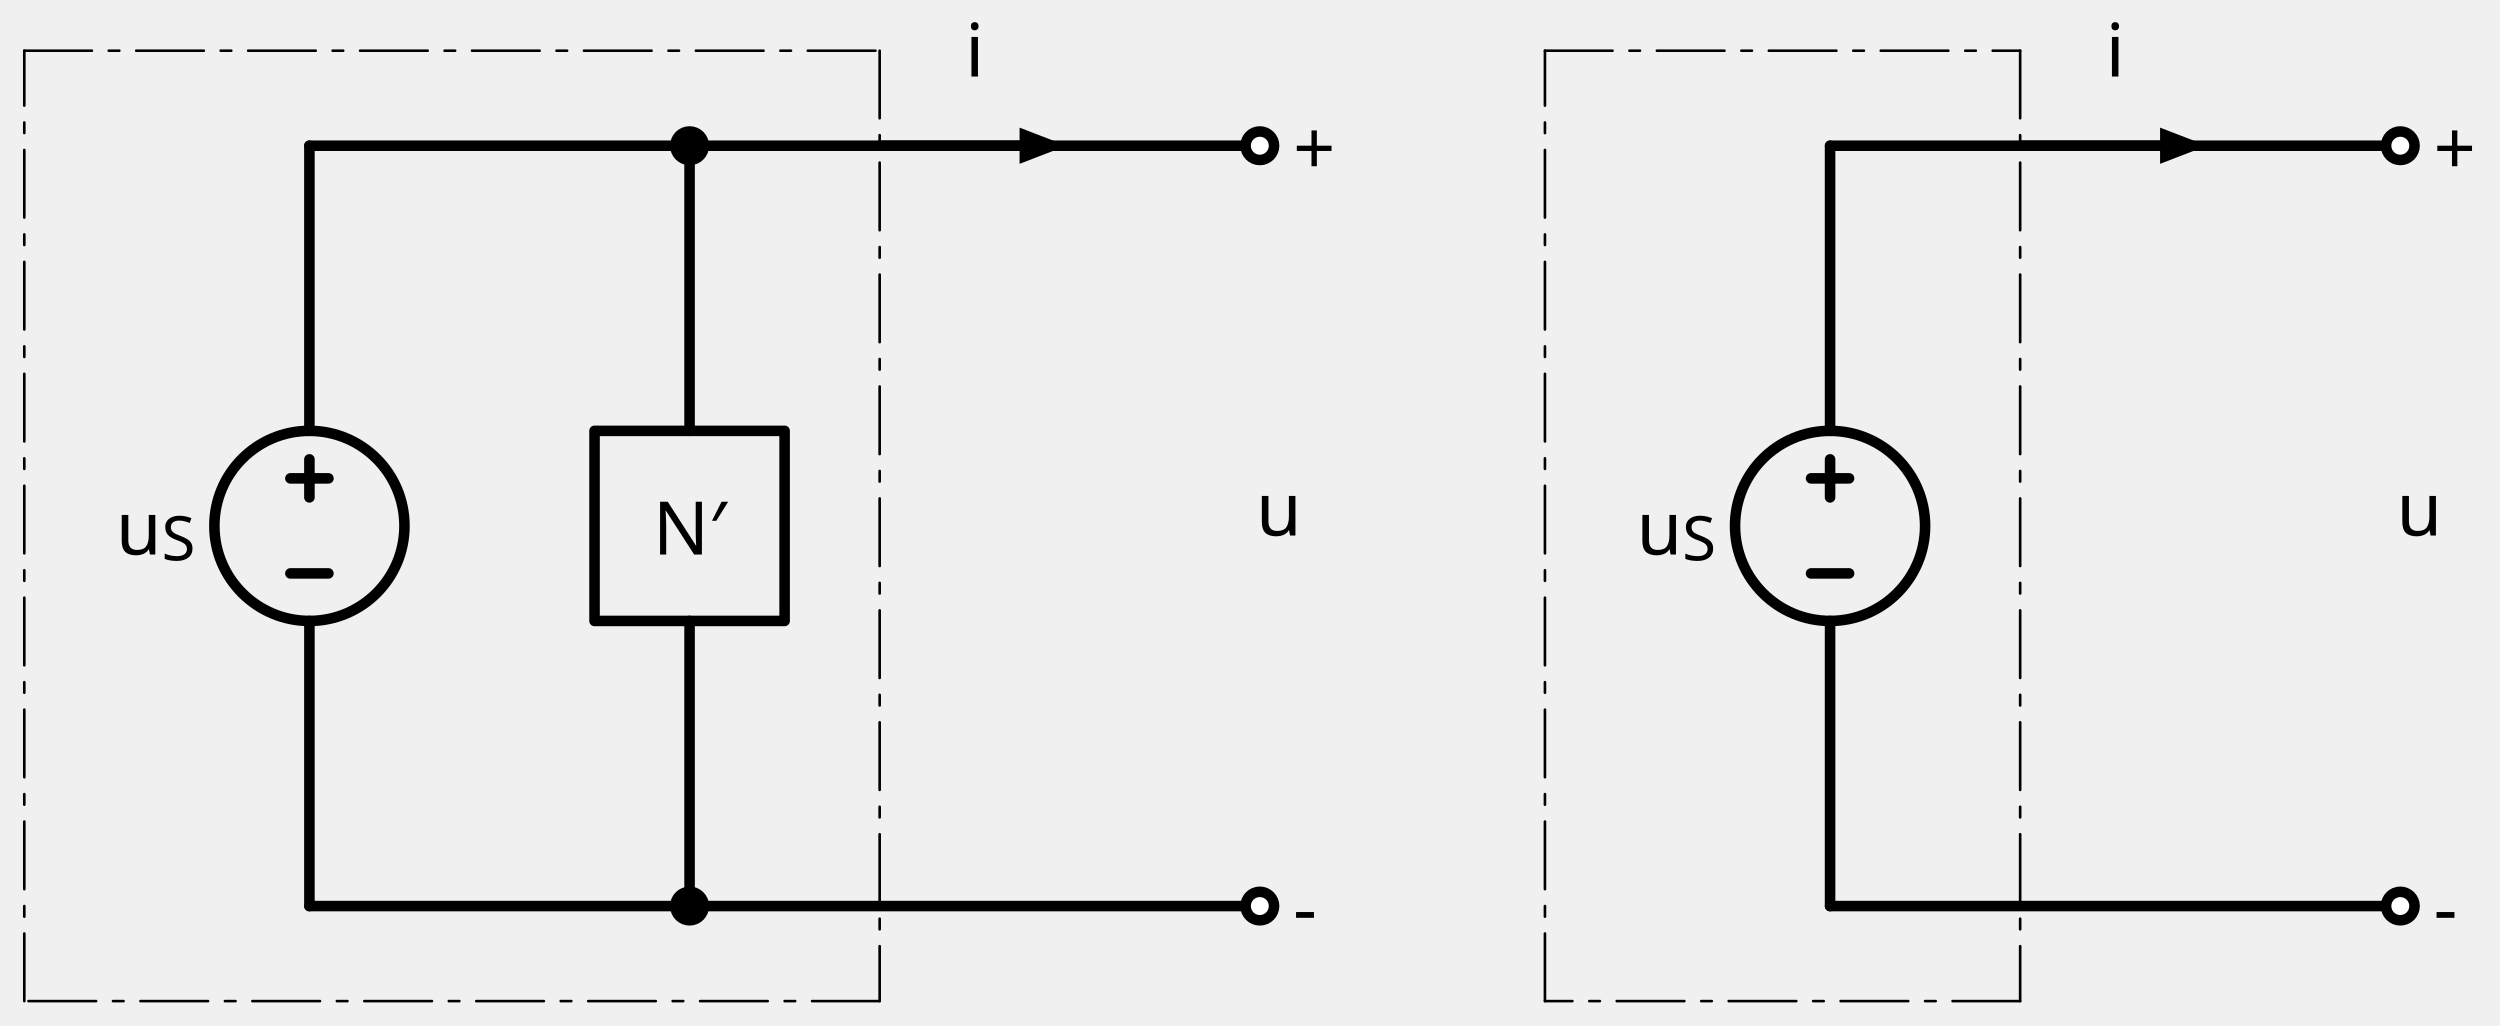
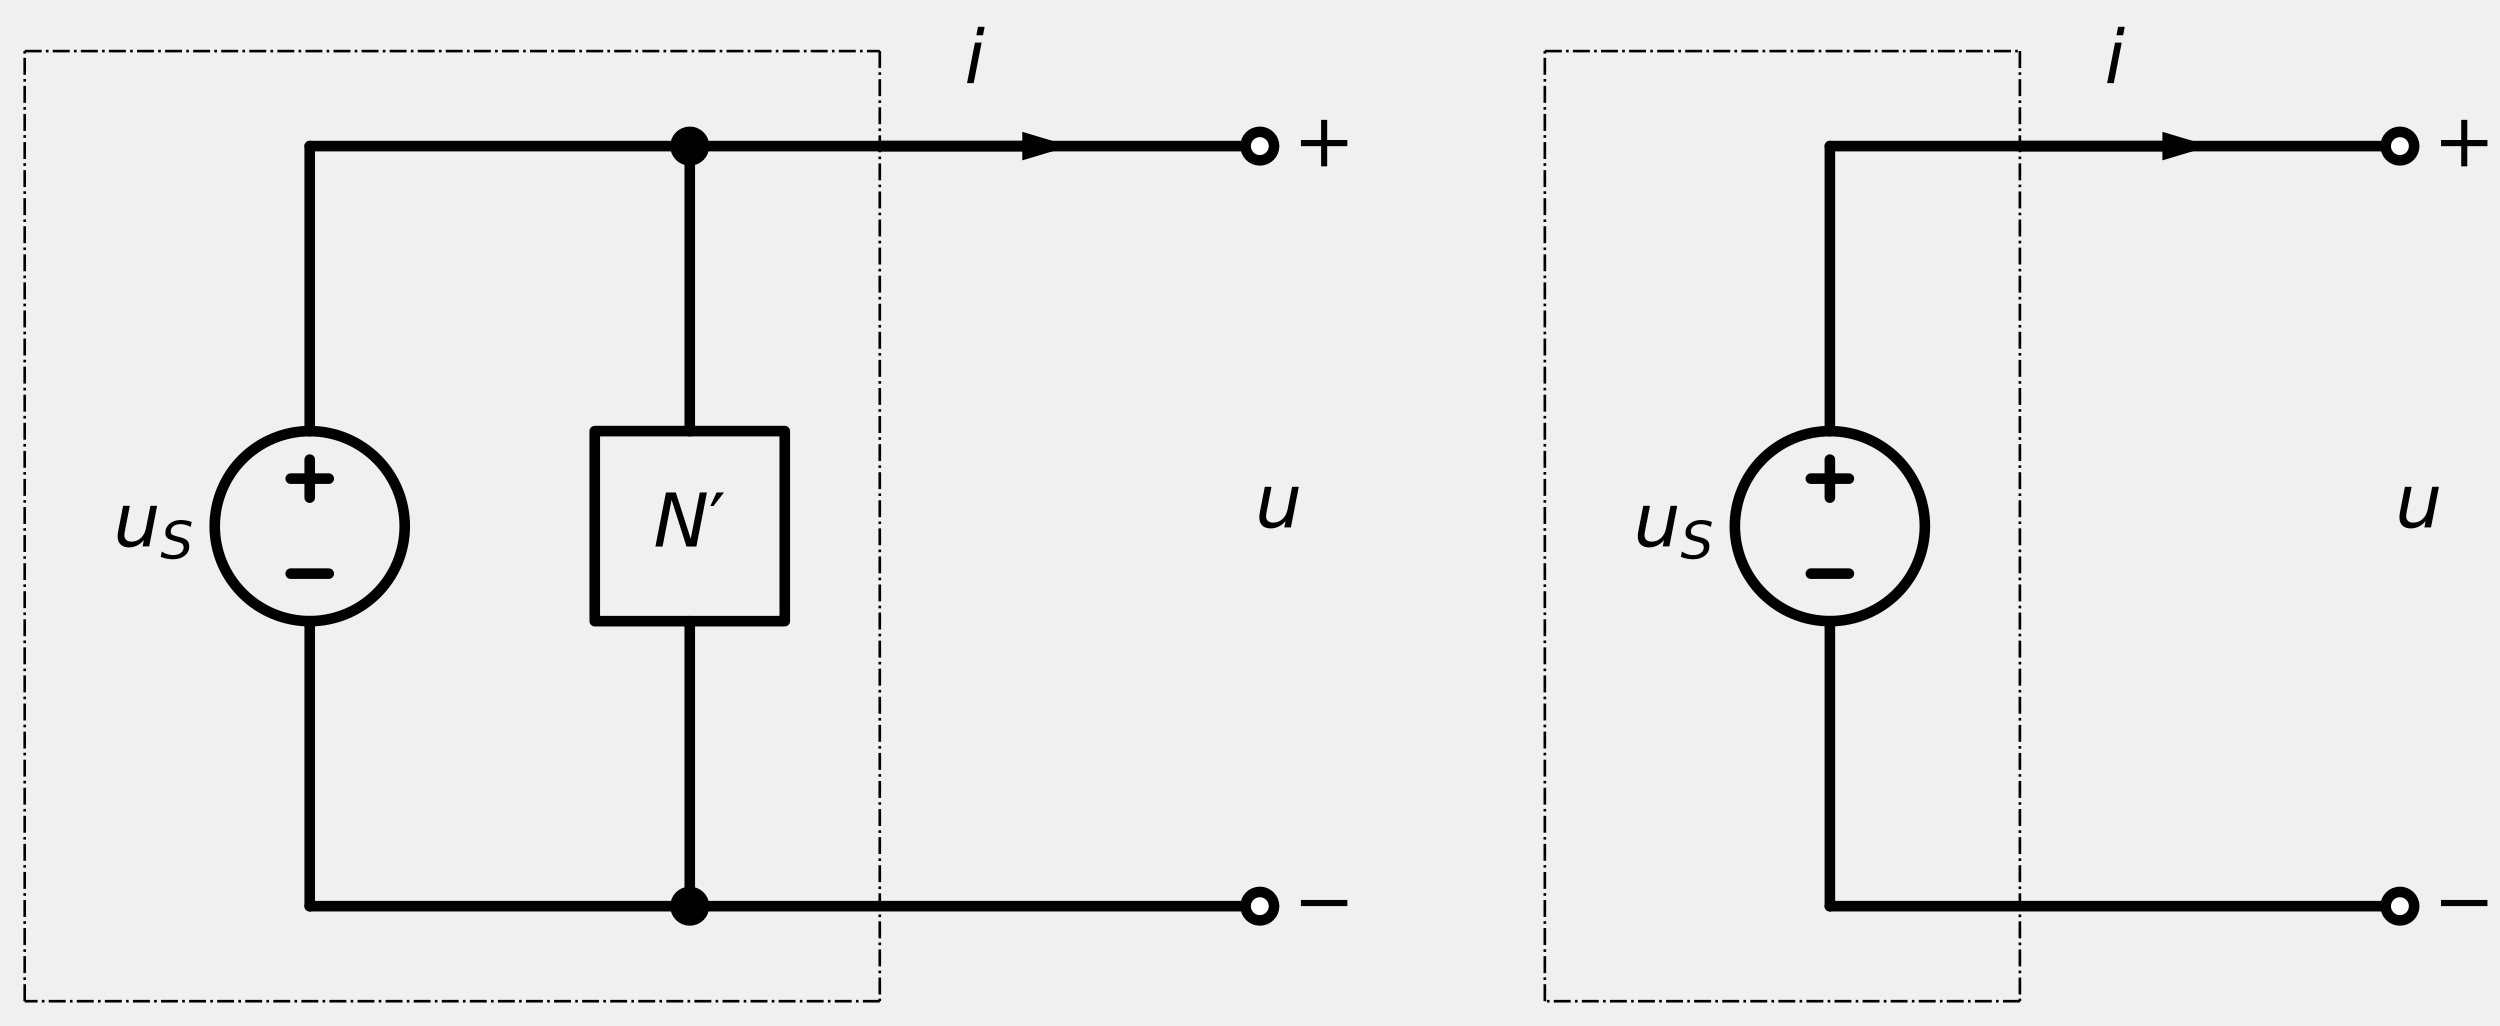
- <svg xmlns="http://www.w3.org/2000/svg" xml:lang="en" height="194.2pt" width="473.48pt" viewBox="-58.6 -27.6 473.48 194.2">
-   <circle cx="4.408728476930472e-15" cy="72.0" r="18.0" style="stroke:black;fill:none;stroke-width:2.0;stroke-dasharray:-;" />
-   <circle cx="288.0" cy="72.0" r="18.0" style="stroke:black;fill:none;stroke-width:2.0;stroke-dasharray:-;" />
-   <path d="M 180.0,-0.0 L 90.0,-1.1021821192326179e-14 L 0.0,-2.2043642384652358e-14" style="stroke:black;fill:none;stroke-width:2.0;stroke-dasharray:-;stroke-linecap:round;stroke-linejoin:round;" />
-   <path d="M 0.0,144.0 L 3.3065463576978533e-15,90.0 L 3.3065463576978533e-15,90.0 M 5.5109105961630896e-15,54.0 L 5.5109105961630896e-15,54.0 L 8.817456953860943e-15,-0.0" style="stroke:black;fill:none;stroke-width:2.0;stroke-dasharray:-;stroke-linecap:round;stroke-linejoin:round;" />
-   <path d="M 3.6,81.0 L -3.6,81.0" style="stroke:black;fill:none;stroke-width:2.0;stroke-dasharray:-;stroke-linecap:round;stroke-linejoin:round;" />
-   <path d="M 4.739383112700256e-15,66.6 L 5.180255960393305e-15,59.4" style="stroke:black;fill:none;stroke-width:2.0;stroke-dasharray:-;stroke-linecap:round;stroke-linejoin:round;" />
-   <path d="M 3.6,63.0 L -3.6,63.0" style="stroke:black;fill:none;stroke-width:2.0;stroke-dasharray:-;stroke-linecap:round;stroke-linejoin:round;" />
-   <path d="M 72.0,-0.0 L 72.0,27.0 L 72.0,54.0" style="stroke:black;fill:none;stroke-width:2.0;stroke-dasharray:-;stroke-linecap:round;stroke-linejoin:round;" />
-   <path d="M 54.0,72.0 L 54.0,54.0 L 90.0,54.0 L 90.0,90.0 L 54.0,90.0 L 54.0,72.0" style="stroke:black;fill:none;stroke-width:2.0;stroke-dasharray:-;stroke-linecap:round;stroke-linejoin:round;" />
-   <path d="M 72.0,90.0 L 72.0,117.0 L 72.0,144.0" style="stroke:black;fill:none;stroke-width:2.0;stroke-dasharray:-;stroke-linecap:round;stroke-linejoin:round;" />
-   <path d="M 0.0,144.0 L 90.0,144.0 L 180.0,144.0" style="stroke:black;fill:none;stroke-width:2.0;stroke-dasharray:-;stroke-linecap:round;stroke-linejoin:round;" />
-   <path d="M 108.0,-0.0 L 126.0,-0.0 L 135.0,-0.0" style="stroke:black;fill:none;stroke-width:2.0;stroke-dasharray:-;stroke-linecap:round;stroke-linejoin:round;" />
-   <path d="M 142.0 0.0 L 135.0 2.7 L 135.0 -2.7 Z" style="stroke:black;fill:black;stroke-linecap:butt;stroke-linejoin:miter;" />
-   <path d="M -54.0,-18.0 L 27.0,-18.0 L 108.0,-18.0" style="stroke:black;fill:none;stroke-width:0.5;stroke-dasharray:12.8,3.2,2,3.2;stroke-linecap:round;stroke-linejoin:round;" />
-   <path d="M 108.0,-18.0 L 108.0,72.0 L 108,162.0" style="stroke:black;fill:none;stroke-width:0.5;stroke-dasharray:12.8,3.2,2,3.2;stroke-linecap:round;stroke-linejoin:round;" />
-   <path d="M 108.0,162.0 L 27.0,162.0 L -54.0,162" style="stroke:black;fill:none;stroke-width:0.5;stroke-dasharray:12.8,3.2,2,3.2;stroke-linecap:round;stroke-linejoin:round;" />
-   <path d="M -54.0,162.0 L -54,72.0 L -54,-18.0" style="stroke:black;fill:none;stroke-width:0.5;stroke-dasharray:12.8,3.2,2,3.2;stroke-linecap:round;stroke-linejoin:round;" />
-   <path d="M 180.0,72.0" style="stroke:black;fill:none;stroke-width:2.0;stroke-dasharray:-;stroke-linecap:round;stroke-linejoin:round;" />
-   <path d="M 396.0,-0.0 L 342.0,-6.613092715395707e-15 L 288.0,-1.3226185430791413e-14" style="stroke:black;fill:none;stroke-width:2.0;stroke-dasharray:-;stroke-linecap:round;stroke-linejoin:round;" />
-   <path d="M 288.0,144.0 L 288.0,90.0 L 288.0,90.0 M 288.0,54.0 L 288.0,54.0 L 288.0,-0.0" style="stroke:black;fill:none;stroke-width:2.0;stroke-dasharray:-;stroke-linecap:round;stroke-linejoin:round;" />
-   <path d="M 291.6,81.0 L 284.4,81.0" style="stroke:black;fill:none;stroke-width:2.0;stroke-dasharray:-;stroke-linecap:round;stroke-linejoin:round;" />
-   <path d="M 288.0,66.6 L 288.0,59.4" style="stroke:black;fill:none;stroke-width:2.0;stroke-dasharray:-;stroke-linecap:round;stroke-linejoin:round;" />
-   <path d="M 291.6,63.0 L 284.4,63.0" style="stroke:black;fill:none;stroke-width:2.0;stroke-dasharray:-;stroke-linecap:round;stroke-linejoin:round;" />
-   <path d="M 288.0,144.0 L 342.0,144.0 L 396.0,144.0" style="stroke:black;fill:none;stroke-width:2.0;stroke-dasharray:-;stroke-linecap:round;stroke-linejoin:round;" />
-   <path d="M 324.0,-0.0 L 342.0,-0.0 L 351.0,-0.0" style="stroke:black;fill:none;stroke-width:2.0;stroke-dasharray:-;stroke-linecap:round;stroke-linejoin:round;" />
-   <path d="M 358.0 0.0 L 351.0 2.7 L 351.0 -2.7 Z" style="stroke:black;fill:black;stroke-linecap:butt;stroke-linejoin:miter;" />
-   <path d="M 234.0,-18.0 L 279.0,-18.0 L 324.0,-18.0" style="stroke:black;fill:none;stroke-width:0.5;stroke-dasharray:12.8,3.2,2,3.2;stroke-linecap:round;stroke-linejoin:round;" />
-   <path d="M 324.0,-18.0 L 324.0,72.0 L 324.0,162.0" style="stroke:black;fill:none;stroke-width:0.5;stroke-dasharray:12.8,3.2,2,3.2;stroke-linecap:round;stroke-linejoin:round;" />
-   <path d="M 324.0,162.0 L 279.0,162.0 L 234.0,162.0" style="stroke:black;fill:none;stroke-width:0.5;stroke-dasharray:12.8,3.2,2,3.2;stroke-linecap:round;stroke-linejoin:round;" />
-   <path d="M 234.0,162.0 L 234.0,72.0 L 234.0,-18.0" style="stroke:black;fill:none;stroke-width:0.5;stroke-dasharray:12.8,3.2,2,3.2;stroke-linecap:round;stroke-linejoin:round;" />
-   <path d="M 396.0,72.0" style="stroke:black;fill:none;stroke-width:2.0;stroke-dasharray:-;stroke-linecap:round;stroke-linejoin:round;" />
-   <text x="-21.6" y="58.0" dominant-baseline="central" fill="black" font-size="14" font-family="sans" text-anchor="end">
-     <tspan x="-21.6" dy="14">u<tspan baseline-shift="-2" font-size="smaller">S</tspan>
-     </tspan>
-   </text>
-   <text x="72.0" y="58.0" dominant-baseline="central" fill="black" font-size="14" font-family="sans" text-anchor="middle">
-     <tspan x="72.0" dy="14">N′</tspan>
-   </text>
-   <text x="126.0" y="-23.0" dominant-baseline="ideographic" fill="black" font-size="14" font-family="sans" text-anchor="middle">
-     <tspan x="126.0" dy="14">i</tspan>
-   </text>
-   <text x="183.6" y="54.4" dominant-baseline="central" fill="black" font-size="14" font-family="sans" text-anchor="middle">
-     <tspan x="183.6" dy="14">u</tspan>
-   </text>
-   <text x="266.4" y="58.0" dominant-baseline="central" fill="black" font-size="14" font-family="sans" text-anchor="end">
-     <tspan x="266.4" dy="14">u<tspan baseline-shift="-2" font-size="smaller">S</tspan>
-     </tspan>
-   </text>
-   <text x="342.0" y="-23.0" dominant-baseline="ideographic" fill="black" font-size="14" font-family="sans" text-anchor="middle">
-     <tspan x="342.0" dy="14">i</tspan>
-   </text>
-   <text x="399.6" y="54.4" dominant-baseline="central" fill="black" font-size="14" font-family="sans" text-anchor="middle">
-     <tspan x="399.6" dy="14">u</tspan>
-   </text>
-   <circle cx="180.0" cy="-0.0" r="2.7" style="stroke:black;fill:white;stroke-width:2.0;stroke-dasharray:-;" />
-   <text x="186.3" y="-14.0" dominant-baseline="central" fill="black" font-size="14" font-family="sans" text-anchor="start">
-     <tspan x="186.3" dy="14">+</tspan>
-   </text>
-   <circle cx="72.0" cy="-0.0" r="2.7" style="stroke:black;fill:black;stroke-width:2.0;stroke-dasharray:-;" />
-   <circle cx="72.0" cy="144.0" r="2.7" style="stroke:black;fill:black;stroke-width:2.0;stroke-dasharray:-;" />
-   <circle cx="180.0" cy="144.0" r="2.7" style="stroke:black;fill:white;stroke-width:2.0;stroke-dasharray:-;" />
-   <text x="186.3" y="130.0" dominant-baseline="central" fill="black" font-size="14" font-family="sans" text-anchor="start">
-     <tspan x="186.3" dy="14">-</tspan>
-   </text>
-   <circle cx="396.0" cy="-0.0" r="2.7" style="stroke:black;fill:white;stroke-width:2.0;stroke-dasharray:-;" />
-   <text x="402.3" y="-14.0" dominant-baseline="central" fill="black" font-size="14" font-family="sans" text-anchor="start">
-     <tspan x="402.3" dy="14">+</tspan>
-   </text>
-   <circle cx="396.0" cy="144.0" r="2.7" style="stroke:black;fill:white;stroke-width:2.0;stroke-dasharray:-;" />
-   <text x="402.3" y="130.0" dominant-baseline="central" fill="black" font-size="14" font-family="sans" text-anchor="start">
-     <tspan x="402.3" dy="14">-</tspan>
-   </text>
+ <svg xmlns="http://www.w3.org/2000/svg" xmlns:xlink="http://www.w3.org/1999/xlink" width="471.983pt" height="193.68pt" viewBox="0 0 471.983 193.68" version="1.1">
+   <defs>
+     <style type="text/css">*{stroke-linejoin: round; stroke-linecap: butt}</style>
+   </defs>
+   <g id="figure_1">
+     <g id="patch_1">
+       <path d="M 0 193.68  L 471.983 193.68  L 471.983 0  L 0 0  L 0 193.68  z " style="fill: none" />
+     </g>
+     <g id="axes_1">
+       <g id="patch_2">
+         <path d="M 58.475 117.268  C 63.232 117.268 67.794 115.378 71.158 112.015  C 74.522 108.651 76.412 104.088 76.412 99.331  C 76.412 94.574 74.522 90.012 71.158 86.648  C 67.794 83.284 63.232 81.394 58.475 81.394  C 53.718 81.394 49.155 83.284 45.791 86.648  C 42.428 90.012 40.538 94.574 40.538 99.331  C 40.538 104.088 42.428 108.651 45.791 112.015  C 49.155 115.378 53.718 117.268 58.475 117.268  L 58.475 117.268  z " clip-path="url(#pa7835946a6)" style="fill: none; stroke: #000000; stroke-width: 2; stroke-linejoin: miter" />
+       </g>
+       <g id="patch_3">
+         <path d="M 345.467 117.268  C 350.224 117.268 354.787 115.378 358.15 112.015  C 361.514 108.651 363.404 104.088 363.404 99.331  C 363.404 94.574 361.514 90.012 358.15 86.648  C 354.787 83.284 350.224 81.394 345.467 81.394  C 340.71 81.394 336.147 83.284 332.784 86.648  C 329.42 90.012 327.53 94.574 327.53 99.331  C 327.53 104.088 329.42 108.651 332.784 112.015  C 336.147 115.378 340.71 117.268 345.467 117.268  L 345.467 117.268  z " clip-path="url(#pa7835946a6)" style="fill: none; stroke: #000000; stroke-width: 2; stroke-linejoin: miter" />
+       </g>
+       <g id="line2d_1">
+         <path d="M 237.845 27.583  L 148.16 27.583  L 58.475 27.583  " clip-path="url(#pa7835946a6)" style="fill: none; stroke: #000000; stroke-width: 2; stroke-linecap: round" />
+       </g>
+       <g id="line2d_2">
+         <path d="M 58.475 171.079  L 58.475 117.268  L 58.475 117.268  M 58.475 81.394  L 58.475 81.394  L 58.475 27.583  " clip-path="url(#pa7835946a6)" style="fill: none; stroke: #000000; stroke-width: 2; stroke-linecap: round" />
+       </g>
+       <g id="line2d_3">
+         <path d="M 62.062 108.3  L 54.887 108.3  " clip-path="url(#pa7835946a6)" style="fill: none; stroke: #000000; stroke-width: 2; stroke-linecap: round" />
+       </g>
+       <g id="line2d_4">
+         <path d="M 58.475 93.95  L 58.475 86.775  " clip-path="url(#pa7835946a6)" style="fill: none; stroke: #000000; stroke-width: 2; stroke-linecap: round" />
+       </g>
+       <g id="line2d_5">
+         <path d="M 62.062 90.363  L 54.887 90.363  " clip-path="url(#pa7835946a6)" style="fill: none; stroke: #000000; stroke-width: 2; stroke-linecap: round" />
+       </g>
+       <g id="line2d_6">
+         <path d="M 130.223 27.583  L 130.223 54.489  L 130.223 81.394  " clip-path="url(#pa7835946a6)" style="fill: none; stroke: #000000; stroke-width: 2; stroke-linecap: round" />
+       </g>
+       <g id="line2d_7">
+         <path d="M 112.286 99.331  L 112.286 81.394  L 148.16 81.394  L 148.16 117.268  L 112.286 117.268  L 112.286 99.331  " clip-path="url(#pa7835946a6)" style="fill: none; stroke: #000000; stroke-width: 2; stroke-linecap: round" />
+       </g>
+       <g id="line2d_8">
+         <path d="M 130.223 117.268  L 130.223 144.174  L 130.223 171.079  " clip-path="url(#pa7835946a6)" style="fill: none; stroke: #000000; stroke-width: 2; stroke-linecap: round" />
+       </g>
+       <g id="line2d_9">
+         <path d="M 58.475 171.079  L 148.16 171.079  L 237.845 171.079  " clip-path="url(#pa7835946a6)" style="fill: none; stroke: #000000; stroke-width: 2; stroke-linecap: round" />
+       </g>
+       <g id="line2d_10">
+         <path d="M 166.097 27.583  L 184.034 27.583  L 193.002 27.583  " clip-path="url(#pa7835946a6)" style="fill: none; stroke: #000000; stroke-width: 2; stroke-linecap: round" />
+       </g>
+       <g id="patch_4">
+         <path d="M 193.002 24.893  L 201.971 27.583  L 193.002 30.274  z " clip-path="url(#pa7835946a6)" />
+       </g>
+       <g id="line2d_11">
+         <path d="M 4.664 9.646  L 85.38 9.646  L 166.097 9.646  " clip-path="url(#pa7835946a6)" style="fill: none; stroke-dasharray: 3.2,0.8,0.5,0.8; stroke-dashoffset: 0; stroke: #000000; stroke-width: 0.5" />
+       </g>
+       <g id="line2d_12">
+         <path d="M 166.097 9.646  L 166.097 99.331  L 166.097 189.016  " clip-path="url(#pa7835946a6)" style="fill: none; stroke-dasharray: 3.2,0.8,0.5,0.8; stroke-dashoffset: 0; stroke: #000000; stroke-width: 0.5" />
+       </g>
+       <g id="line2d_13">
+         <path d="M 166.097 189.016  L 85.38 189.016  L 4.664 189.016  " clip-path="url(#pa7835946a6)" style="fill: none; stroke-dasharray: 3.2,0.8,0.5,0.8; stroke-dashoffset: 0; stroke: #000000; stroke-width: 0.5" />
+       </g>
+       <g id="line2d_14">
+         <path d="M 4.664 189.016  L 4.664 99.331  L 4.664 9.646  " clip-path="url(#pa7835946a6)" style="fill: none; stroke-dasharray: 3.2,0.8,0.5,0.8; stroke-dashoffset: 0; stroke: #000000; stroke-width: 0.5" />
+       </g>
+       <g id="line2d_15">
+         <path d="M 237.845 99.331  " clip-path="url(#pa7835946a6)" style="fill: none; stroke: #000000; stroke-width: 2; stroke-linecap: round" />
+       </g>
+       <g id="line2d_16">
+         <path d="M 453.089 27.583  L 399.278 27.583  L 345.467 27.583  " clip-path="url(#pa7835946a6)" style="fill: none; stroke: #000000; stroke-width: 2; stroke-linecap: round" />
+       </g>
+       <g id="line2d_17">
+         <path d="M 345.467 171.079  L 345.467 117.268  L 345.467 117.268  M 345.467 81.394  L 345.467 81.394  L 345.467 27.583  " clip-path="url(#pa7835946a6)" style="fill: none; stroke: #000000; stroke-width: 2; stroke-linecap: round" />
+       </g>
+       <g id="line2d_18">
+         <path d="M 349.054 108.3  L 341.88 108.3  " clip-path="url(#pa7835946a6)" style="fill: none; stroke: #000000; stroke-width: 2; stroke-linecap: round" />
+       </g>
+       <g id="line2d_19">
+         <path d="M 345.467 93.95  L 345.467 86.775  " clip-path="url(#pa7835946a6)" style="fill: none; stroke: #000000; stroke-width: 2; stroke-linecap: round" />
+       </g>
+       <g id="line2d_20">
+         <path d="M 349.054 90.363  L 341.88 90.363  " clip-path="url(#pa7835946a6)" style="fill: none; stroke: #000000; stroke-width: 2; stroke-linecap: round" />
+       </g>
+       <g id="line2d_21">
+         <path d="M 345.467 171.079  L 399.278 171.079  L 453.089 171.079  " clip-path="url(#pa7835946a6)" style="fill: none; stroke: #000000; stroke-width: 2; stroke-linecap: round" />
+       </g>
+       <g id="line2d_22">
+         <path d="M 381.341 27.583  L 399.278 27.583  L 408.247 27.583  " clip-path="url(#pa7835946a6)" style="fill: none; stroke: #000000; stroke-width: 2; stroke-linecap: round" />
+       </g>
+       <g id="patch_5">
+         <path d="M 408.247 24.893  L 417.215 27.583  L 408.247 30.274  z " clip-path="url(#pa7835946a6)" />
+       </g>
+       <g id="line2d_23">
+         <path d="M 291.656 9.646  L 336.499 9.646  L 381.341 9.646  " clip-path="url(#pa7835946a6)" style="fill: none; stroke-dasharray: 3.2,0.8,0.5,0.8; stroke-dashoffset: 0; stroke: #000000; stroke-width: 0.5" />
+       </g>
+       <g id="line2d_24">
+         <path d="M 381.341 9.646  L 381.341 99.331  L 381.341 189.016  " clip-path="url(#pa7835946a6)" style="fill: none; stroke-dasharray: 3.2,0.8,0.5,0.8; stroke-dashoffset: 0; stroke: #000000; stroke-width: 0.5" />
+       </g>
+       <g id="line2d_25">
+         <path d="M 381.341 189.016  L 336.499 189.016  L 291.656 189.016  " clip-path="url(#pa7835946a6)" style="fill: none; stroke-dasharray: 3.2,0.8,0.5,0.8; stroke-dashoffset: 0; stroke: #000000; stroke-width: 0.5" />
+       </g>
+       <g id="line2d_26">
+         <path d="M 291.656 189.016  L 291.656 99.331  L 291.656 9.646  " clip-path="url(#pa7835946a6)" style="fill: none; stroke-dasharray: 3.2,0.8,0.5,0.8; stroke-dashoffset: 0; stroke: #000000; stroke-width: 0.5" />
+       </g>
+       <g id="line2d_27">
+         <path d="M 453.089 99.331  " clip-path="url(#pa7835946a6)" style="fill: none; stroke: #000000; stroke-width: 2; stroke-linecap: round" />
+       </g>
+       <g id="text_1">
+         <g transform="translate(21.41027 103.1944) scale(0.14 -0.14)">
+           <defs>
+             <path id="DejaVuSans-Oblique-75" d="M 428 1388  L 838 3500  L 1416 3500  L 1006 1409  Q 975 1256 961 1147  Q 947 1038 947 966  Q 947 700 1109 554  Q 1272 409 1569 409  Q 2031 409 2368 721  Q 2706 1034 2809 1563  L 3194 3500  L 3769 3500  L 3091 0  L 2516 0  L 2631 550  Q 2388 244 2052 76  Q 1716 -91 1338 -91  Q 878 -91 622 161  Q 366 413 366 863  Q 366 956 381 1097  Q 397 1238 428 1388  z " transform="scale(0.015625)" />
+             <path id="DejaVuSans-Oblique-53" d="M 3859 4513  L 3738 3897  Q 3422 4066 3111 4152  Q 2800 4238 2509 4238  Q 1944 4238 1609 3991  Q 1275 3744 1275 3334  Q 1275 3109 1398 2989  Q 1522 2869 2034 2731  L 2413 2638  Q 3053 2472 3303 2217  Q 3553 1963 3553 1503  Q 3553 797 2998 353  Q 2444 -91 1538 -91  Q 1166 -91 791 -17  Q 416 56 38 206  L 166 856  Q 513 641 861 531  Q 1209 422 1556 422  Q 2147 422 2503 684  Q 2859 947 2859 1369  Q 2859 1650 2717 1795  Q 2575 1941 2106 2059  L 1728 2156  Q 1081 2325 845 2545  Q 609 2766 609 3163  Q 609 3859 1145 4304  Q 1681 4750 2541 4750  Q 2875 4750 3203 4690  Q 3531 4631 3859 4513  z " transform="scale(0.015625)" />
+           </defs>
+           <use xlink:href="#DejaVuSans-Oblique-75" transform="translate(0 0.3125)" />
+           <use xlink:href="#DejaVuSans-Oblique-53" transform="translate(63.37891 -16.09375) scale(0.7)" />
+         </g>
+       </g>
+       <g id="text_2">
+         <g transform="translate(123.3628 103.1944) scale(0.14 -0.14)">
+           <defs>
+             <path id="DejaVuSans-Oblique-4e" d="M 1081 4666  L 1931 4666  L 3219 666  L 4000 4666  L 4616 4666  L 3706 0  L 2853 0  L 1569 4025  L 788 0  L 172 0  L 1081 4666  z " transform="scale(0.015625)" />
+             <path id="DejaVuSans-2032" d="M 125 3500  L 666 4666  L 1300 4666  L 397 3500  L 125 3500  z " transform="scale(0.015625)" />
+           </defs>
+           <use xlink:href="#DejaVuSans-Oblique-4e" transform="translate(0 0.09375)" />
+           <use xlink:href="#DejaVuSans-2032" transform="translate(74.80469 0.09375)" />
+         </g>
+       </g>
+       <g id="text_3">
+         <g transform="translate(182.0739 15.70308) scale(0.14 -0.14)">
+           <defs>
+             <path id="DejaVuSans-Oblique-69" d="M 1172 4863  L 1747 4863  L 1606 4134  L 1031 4134  L 1172 4863  z M 909 3500  L 1484 3500  L 800 0  L 225 0  L 909 3500  z " transform="scale(0.015625)" />
+           </defs>
+           <use xlink:href="#DejaVuSans-Oblique-69" transform="translate(0 0.015625)" />
+         </g>
+       </g>
+       <g id="text_4">
+         <g transform="translate(236.9523 99.60697) scale(0.14 -0.14)">
+           <use xlink:href="#DejaVuSans-Oblique-75" transform="translate(0 0.3125)" />
+         </g>
+       </g>
+       <g id="text_5">
+         <g transform="translate(308.4027 103.1944) scale(0.14 -0.14)">
+           <use xlink:href="#DejaVuSans-Oblique-75" transform="translate(0 0.3125)" />
+           <use xlink:href="#DejaVuSans-Oblique-53" transform="translate(63.37891 -16.09375) scale(0.7)" />
+         </g>
+       </g>
+       <g id="text_6">
+         <g transform="translate(397.3182 15.70308) scale(0.14 -0.14)">
+           <use xlink:href="#DejaVuSans-Oblique-69" transform="translate(0 0.015625)" />
+         </g>
+       </g>
+       <g id="text_7">
+         <g transform="translate(452.1966 99.60697) scale(0.14 -0.14)">
+           <use xlink:href="#DejaVuSans-Oblique-75" transform="translate(0 0.3125)" />
+         </g>
+       </g>
+       <g id="patch_6">
+         <path d="M 237.845 30.274  C 238.558 30.274 239.243 29.99 239.747 29.486  C 240.252 28.981 240.535 28.297 240.535 27.583  C 240.535 26.87 240.252 26.185 239.747 25.681  C 239.243 25.176 238.558 24.893 237.845 24.893  C 237.131 24.893 236.447 25.176 235.942 25.681  C 235.438 26.185 235.154 26.87 235.154 27.583  C 235.154 28.297 235.438 28.981 235.942 29.486  C 236.447 29.99 237.131 30.274 237.845 30.274  z " clip-path="url(#pa7835946a6)" style="fill: #ffffff; stroke: #000000; stroke-width: 2; stroke-linejoin: miter" />
+       </g>
+       <g id="text_8">
+         <g transform="translate(244.1229 31.44628) scale(0.14 -0.14)">
+           <defs>
+             <path id="DejaVuSans-2b" d="M 2944 4013  L 2944 2272  L 4684 2272  L 4684 1741  L 2944 1741  L 2944 0  L 2419 0  L 2419 1741  L 678 1741  L 678 2272  L 2419 2272  L 2419 4013  L 2944 4013  z " transform="scale(0.015625)" />
+           </defs>
+           <use xlink:href="#DejaVuSans-2b" transform="translate(0 0.296875)" />
+         </g>
+       </g>
+       <g id="patch_7">
+         <path d="M 130.223 30.274  C 130.936 30.274 131.621 29.99 132.125 29.486  C 132.63 28.981 132.913 28.297 132.913 27.583  C 132.913 26.87 132.63 26.185 132.125 25.681  C 131.621 25.176 130.936 24.893 130.223 24.893  C 129.509 24.893 128.825 25.176 128.32 25.681  C 127.816 26.185 127.532 26.87 127.532 27.583  C 127.532 28.297 127.816 28.981 128.32 29.486  C 128.825 29.99 129.509 30.274 130.223 30.274  z " clip-path="url(#pa7835946a6)" style="stroke: #000000; stroke-width: 2; stroke-linejoin: miter" />
+       </g>
+       <g id="patch_8">
+         <path d="M 130.223 173.77  C 130.936 173.77 131.621 173.486 132.125 172.982  C 132.63 172.477 132.913 171.793 132.913 171.079  C 132.913 170.366 132.63 169.681 132.125 169.177  C 131.621 168.672 130.936 168.389 130.223 168.389  C 129.509 168.389 128.825 168.672 128.32 169.177  C 127.816 169.681 127.532 170.366 127.532 171.079  C 127.532 171.793 127.816 172.477 128.32 172.982  C 128.825 173.486 129.509 173.77 130.223 173.77  z " clip-path="url(#pa7835946a6)" style="stroke: #000000; stroke-width: 2; stroke-linejoin: miter" />
+       </g>
+       <g id="patch_9">
+         <path d="M 237.845 173.77  C 238.558 173.77 239.243 173.486 239.747 172.982  C 240.252 172.477 240.535 171.793 240.535 171.079  C 240.535 170.366 240.252 169.681 239.747 169.177  C 239.243 168.672 238.558 168.389 237.845 168.389  C 237.131 168.389 236.447 168.672 235.942 169.177  C 235.438 169.681 235.154 170.366 235.154 171.079  C 235.154 171.793 235.438 172.477 235.942 172.982  C 236.447 173.486 237.131 173.77 237.845 173.77  z " clip-path="url(#pa7835946a6)" style="fill: #ffffff; stroke: #000000; stroke-width: 2; stroke-linejoin: miter" />
+       </g>
+       <g id="text_9">
+         <g transform="translate(244.1229 174.9425) scale(0.14 -0.14)">
+           <defs>
+             <path id="DejaVuSans-2212" d="M 678 2272  L 4684 2272  L 4684 1741  L 678 1741  L 678 2272  z " transform="scale(0.015625)" />
+           </defs>
+           <use xlink:href="#DejaVuSans-2212" transform="translate(0 0.5)" />
+         </g>
+       </g>
+       <g id="patch_10">
+         <path d="M 453.089 30.274  C 453.803 30.274 454.487 29.99 454.992 29.486  C 455.496 28.981 455.78 28.297 455.78 27.583  C 455.78 26.87 455.496 26.185 454.992 25.681  C 454.487 25.176 453.803 24.893 453.089 24.893  C 452.376 24.893 451.691 25.176 451.187 25.681  C 450.682 26.185 450.399 26.87 450.399 27.583  C 450.399 28.297 450.682 28.981 451.187 29.486  C 451.691 29.99 452.376 30.274 453.089 30.274  z " clip-path="url(#pa7835946a6)" style="fill: #ffffff; stroke: #000000; stroke-width: 2; stroke-linejoin: miter" />
+       </g>
+       <g id="text_10">
+         <g transform="translate(459.3672 31.44628) scale(0.14 -0.14)">
+           <use xlink:href="#DejaVuSans-2b" transform="translate(0 0.296875)" />
+         </g>
+       </g>
+       <g id="patch_11">
+         <path d="M 453.089 173.77  C 453.803 173.77 454.487 173.486 454.992 172.982  C 455.496 172.477 455.78 171.793 455.78 171.079  C 455.78 170.366 455.496 169.681 454.992 169.177  C 454.487 168.672 453.803 168.389 453.089 168.389  C 452.376 168.389 451.691 168.672 451.187 169.177  C 450.682 169.681 450.399 170.366 450.399 171.079  C 450.399 171.793 450.682 172.477 451.187 172.982  C 451.691 173.486 452.376 173.77 453.089 173.77  z " clip-path="url(#pa7835946a6)" style="fill: #ffffff; stroke: #000000; stroke-width: 2; stroke-linejoin: miter" />
+       </g>
+       <g id="text_11">
+         <g transform="translate(459.3672 174.9425) scale(0.14 -0.14)">
+           <use xlink:href="#DejaVuSans-2212" transform="translate(0 0.5)" />
+         </g>
+       </g>
+     </g>
+   </g>
+   <defs>
+     <clipPath id="pa7835946a6">
+       <rect x="0" y="0" width="471.983" height="193.68" />
+     </clipPath>
+   </defs>
</svg>
